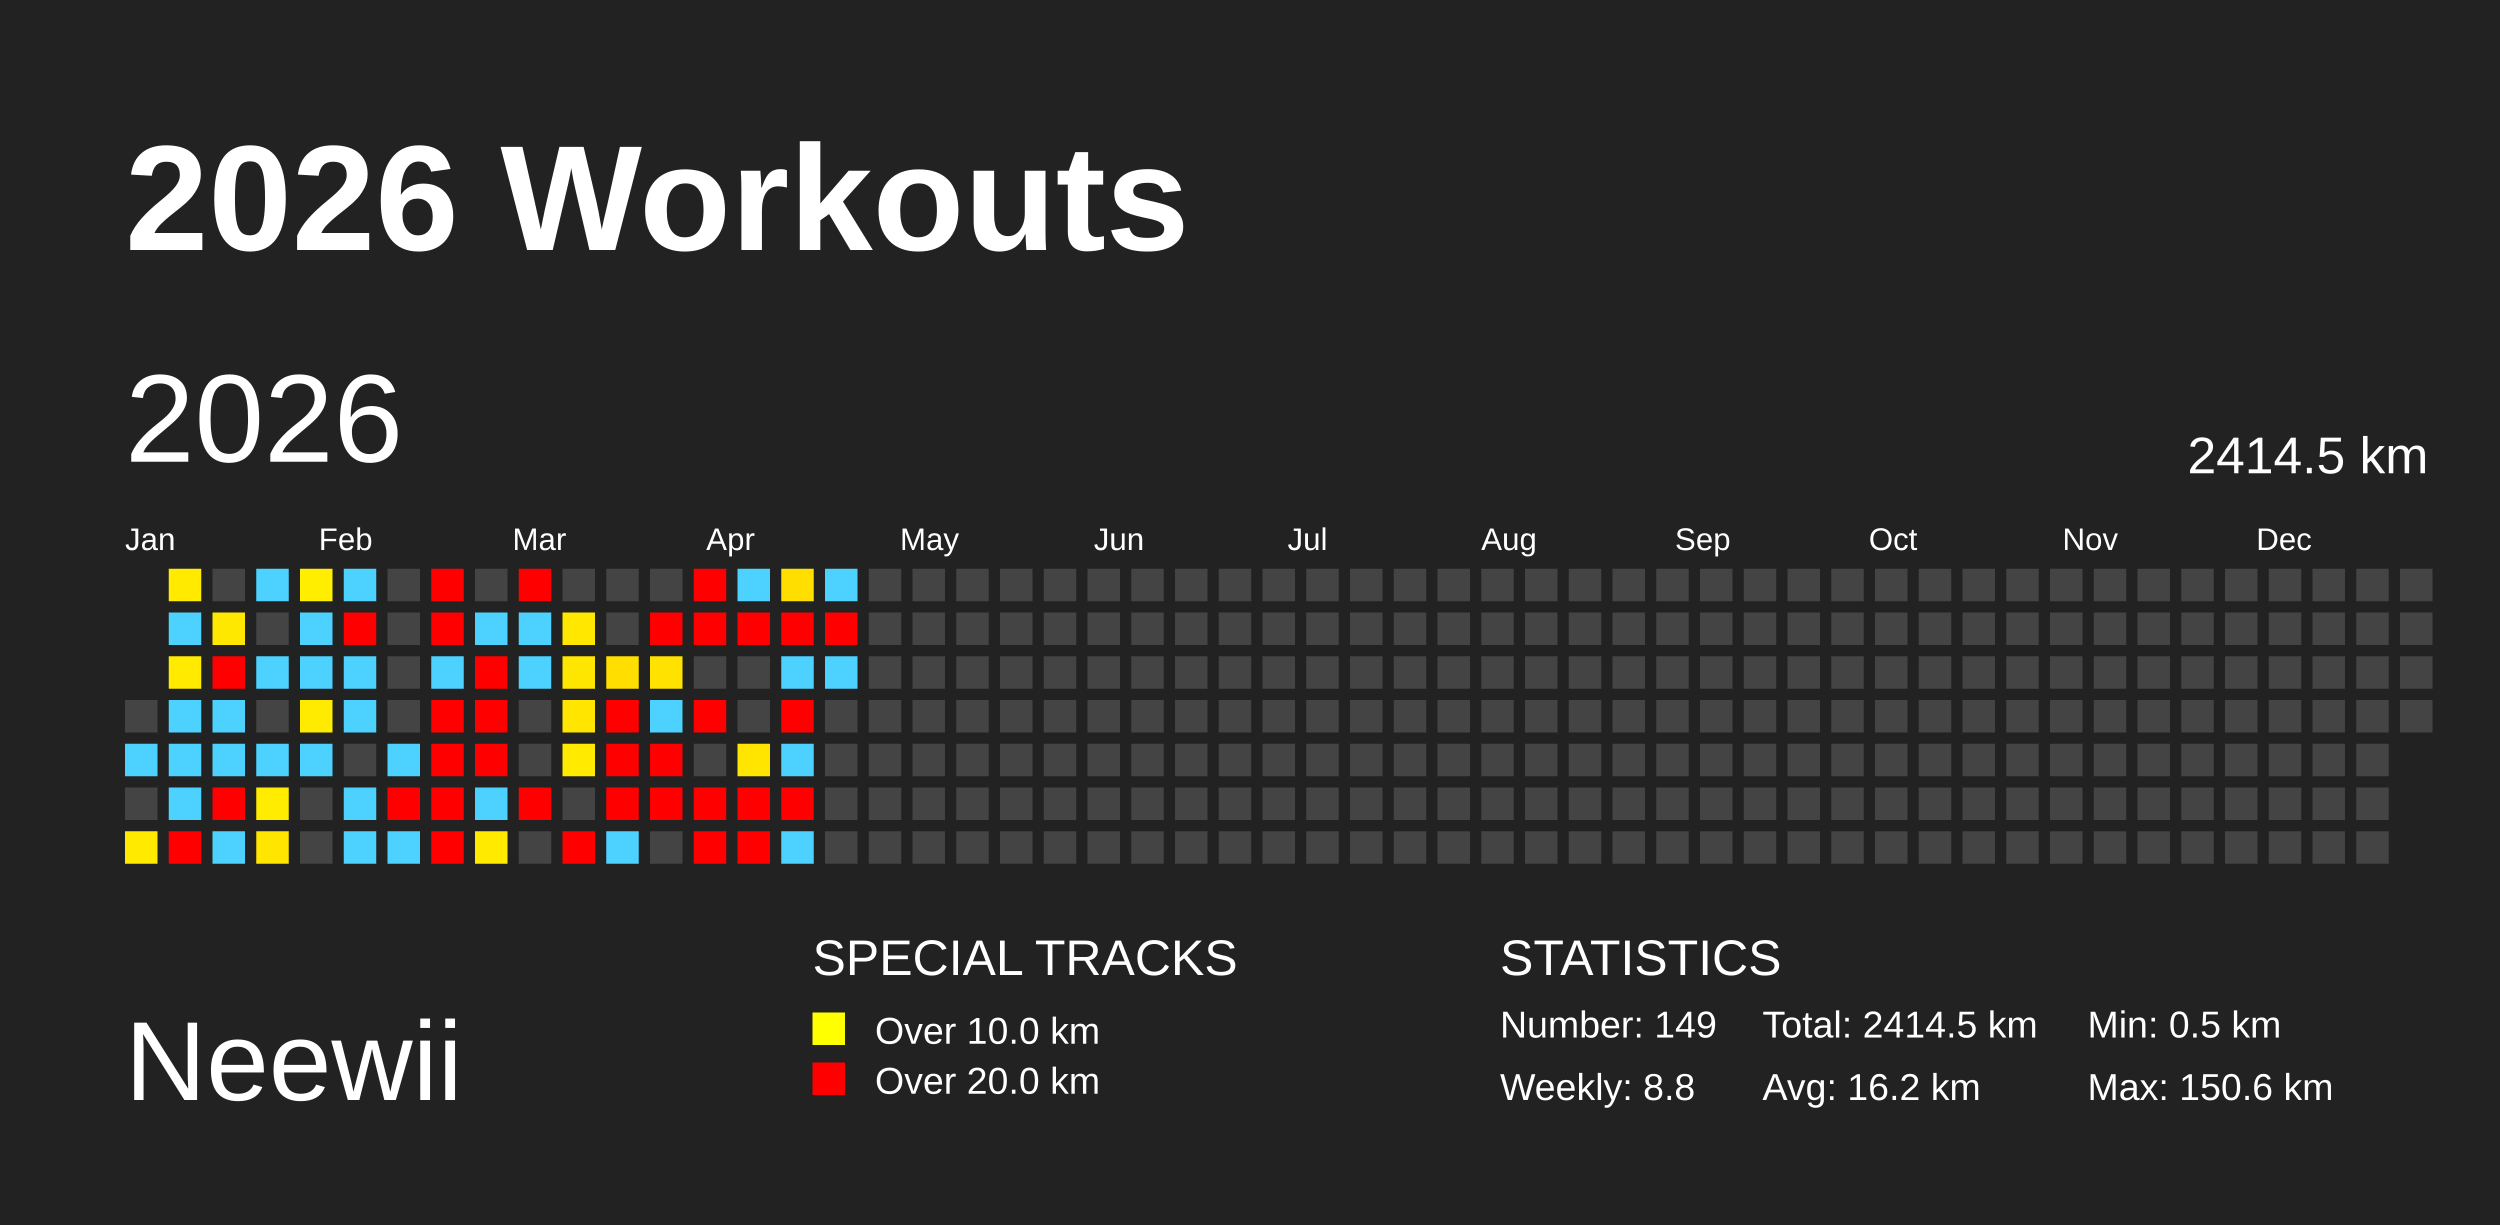
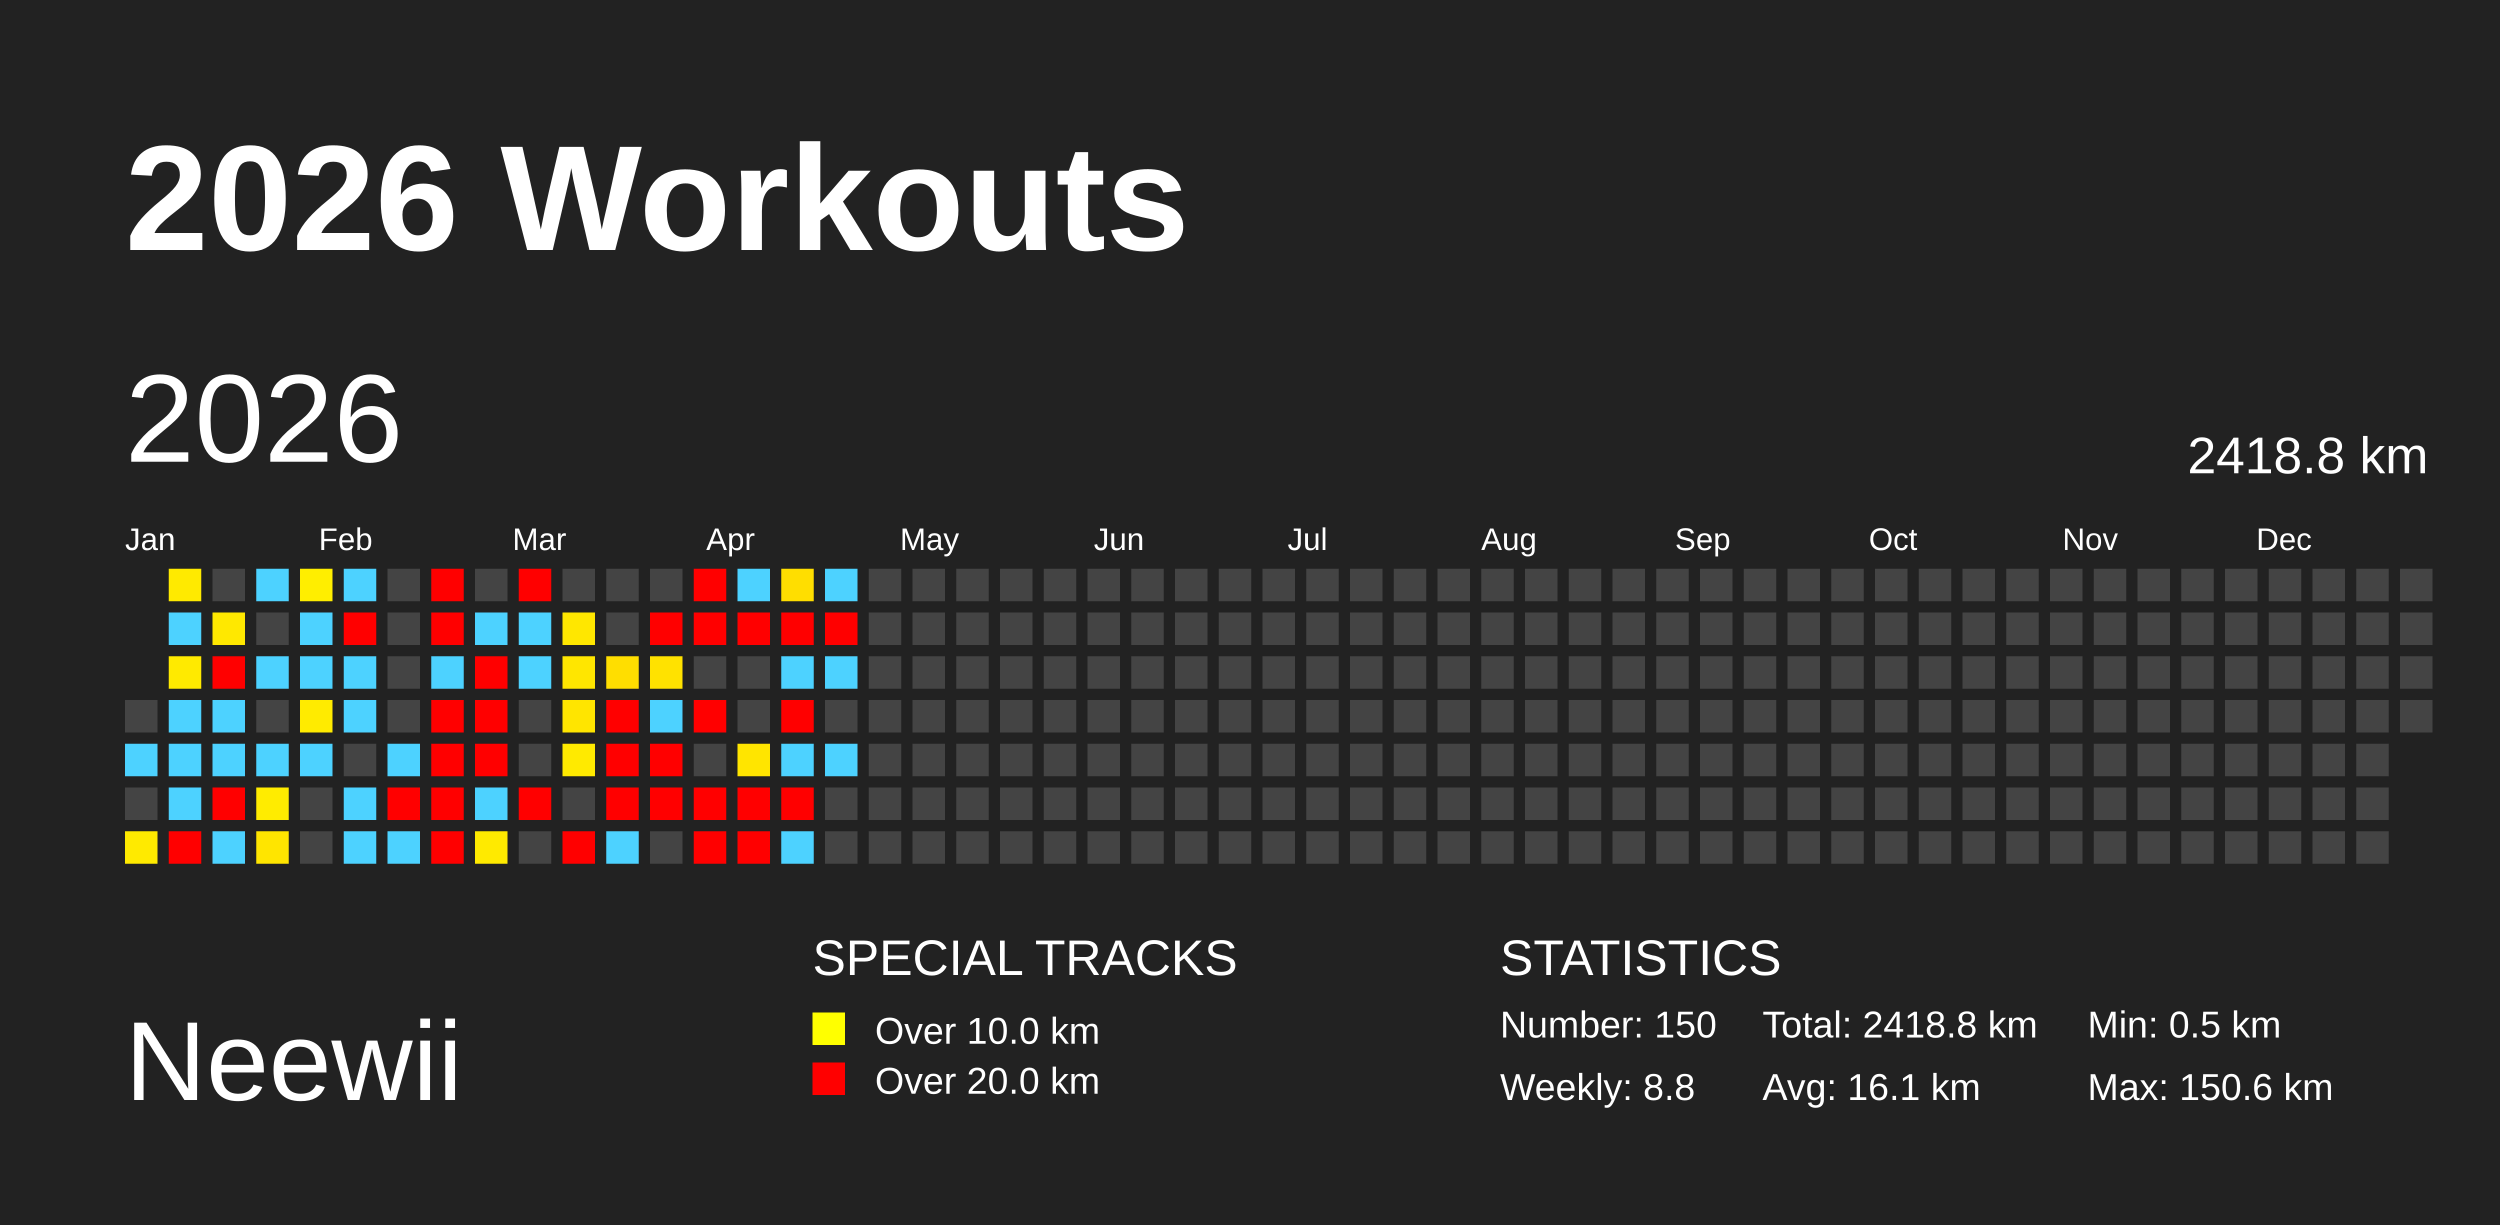
<svg xmlns="http://www.w3.org/2000/svg" baseProfile="full" height="98mm" version="1.1" viewBox="0,0,200,98" width="200mm">
  <defs />
  <rect fill="#222222" height="98" width="200" x="0" y="0" />
  <text fill="#FFFFFF" style="font-size:12px; font-family:Arial; font-weight:bold;" x="10" y="20">2026 Workouts</text>
  <text fill="#FFFFFF" style="font-size:9px; font-family:Arial" x="10" y="88">Neewii</text>
  <text fill="#FFFFFF" style="font-size:4px; font-family:Arial" x="65" y="78">SPECIAL TRACKS</text>
  <rect fill="yellow" height="2.6" width="2.6" x="65" y="81" />
  <text fill="#FFFFFF" style="font-size:3px; font-family:Arial" x="70" y="83.5">Over 10.0 km</text>
  <rect fill="red" height="2.6" width="2.6" x="65" y="85" />
  <text fill="#FFFFFF" style="font-size:3px; font-family:Arial" x="70" y="87.5">Over 20.0 km</text>
  <text fill="#FFFFFF" style="font-size:4px; font-family:Arial" x="120" y="78">STATISTICS</text>
-   <text fill="#FFFFFF" style="font-size:3px; font-family:Arial" x="120" y="83">Number: 149</text>
+   <text fill="#FFFFFF" style="font-size:3px; font-family:Arial" x="120" y="83">Number: 150</text>
  <text fill="#FFFFFF" style="font-size:3px; font-family:Arial" x="120" y="88">Weekly: 8.8</text>
-   <text fill="#FFFFFF" style="font-size:3px; font-family:Arial" x="141" y="83">Total: 2414.5 km</text>
-   <text fill="#FFFFFF" style="font-size:3px; font-family:Arial" x="141" y="88">Avg: 16.2 km</text>
+   <text fill="#FFFFFF" style="font-size:3px; font-family:Arial" x="141" y="83">Total: 2418.8 km</text>
+   <text fill="#FFFFFF" style="font-size:3px; font-family:Arial" x="141" y="88">Avg: 16.1 km</text>
  <text fill="#FFFFFF" style="font-size:3px; font-family:Arial" x="167" y="83">Min: 0.5 km</text>
  <text fill="#FFFFFF" style="font-size:3px; font-family:Arial" x="167" y="88">Max: 150.6 km</text>
  <text dominant-baseline="hanging" fill="#FFFFFF" style="font-size:10.0px; font-family:Arial;" x="10" y="30">2026</text>
-   <text dominant-baseline="hanging" fill="#FFFFFF" style="font-size:4.125px; font-family:Arial;" x="175" y="35">2414.5 km</text>
+   <text dominant-baseline="hanging" fill="#FFFFFF" style="font-size:4.125px; font-family:Arial;" x="175" y="35">2418.8 km</text>
  <text fill="#FFFFFF" style="font-size:2.5px; font-family:Arial" x="10.0" y="44">Jan</text>
  <text fill="#FFFFFF" style="font-size:2.5px; font-family:Arial" x="25.5" y="44">Feb</text>
  <text fill="#FFFFFF" style="font-size:2.5px; font-family:Arial" x="41.0" y="44">Mar</text>
  <text fill="#FFFFFF" style="font-size:2.5px; font-family:Arial" x="56.5" y="44">Apr</text>
  <text fill="#FFFFFF" style="font-size:2.5px; font-family:Arial" x="72.0" y="44">May</text>
  <text fill="#FFFFFF" style="font-size:2.5px; font-family:Arial" x="87.5" y="44">Jun</text>
  <text fill="#FFFFFF" style="font-size:2.5px; font-family:Arial" x="103.0" y="44">Jul</text>
  <text fill="#FFFFFF" style="font-size:2.5px; font-family:Arial" x="118.5" y="44">Aug</text>
  <text fill="#FFFFFF" style="font-size:2.5px; font-family:Arial" x="134.0" y="44">Sep</text>
  <text fill="#FFFFFF" style="font-size:2.5px; font-family:Arial" x="149.5" y="44">Oct</text>
  <text fill="#FFFFFF" style="font-size:2.5px; font-family:Arial" x="165.0" y="44">Nov</text>
  <text fill="#FFFFFF" style="font-size:2.5px; font-family:Arial" x="180.5" y="44">Dec</text>
  <rect fill="#444444" height="2.6" width="2.6" x="10.0" y="56.0" />
  <rect fill="#4dd2ff" height="2.6" width="2.6" x="10.0" y="59.5" />
  <rect fill="#444444" height="2.6" width="2.6" x="10.0" y="63.0" />
  <rect fill="#ffea00" height="2.6" width="2.6" x="10.0" y="66.5" />
  <rect fill="#ffea00" height="2.6" width="2.6" x="13.5" y="45.5" />
  <rect fill="#4dd2ff" height="2.6" width="2.6" x="13.5" y="49.0" />
  <rect fill="#ffea00" height="2.6" width="2.6" x="13.5" y="52.5" />
  <rect fill="#4dd2ff" height="2.6" width="2.6" x="13.5" y="56.0" />
  <rect fill="#4dd2ff" height="2.6" width="2.6" x="13.5" y="59.5" />
  <rect fill="#4dd2ff" height="2.6" width="2.6" x="13.5" y="63.0" />
  <rect fill="red" height="2.6" width="2.6" x="13.5" y="66.5" />
  <rect fill="#444444" height="2.6" width="2.6" x="17.0" y="45.5" />
  <rect fill="#ffe800" height="2.6" width="2.6" x="17.0" y="49.0" />
  <rect fill="red" height="2.6" width="2.6" x="17.0" y="52.5" />
  <rect fill="#4dd2ff" height="2.6" width="2.6" x="17.0" y="56.0" />
  <rect fill="#4dd2ff" height="2.6" width="2.6" x="17.0" y="59.5" />
  <rect fill="red" height="2.6" width="2.6" x="17.0" y="63.0" />
  <rect fill="#4dd2ff" height="2.6" width="2.6" x="17.0" y="66.5" />
  <rect fill="#4dd2ff" height="2.6" width="2.6" x="20.5" y="45.5" />
  <rect fill="#444444" height="2.6" width="2.6" x="20.5" y="49.0" />
  <rect fill="#4dd2ff" height="2.6" width="2.6" x="20.5" y="52.5" />
  <rect fill="#444444" height="2.6" width="2.6" x="20.5" y="56.0" />
  <rect fill="#4dd2ff" height="2.6" width="2.6" x="20.5" y="59.5" />
  <rect fill="#ffec00" height="2.6" width="2.6" x="20.5" y="63.0" />
  <rect fill="#ffe500" height="2.6" width="2.6" x="20.5" y="66.5" />
  <rect fill="#ffee00" height="2.6" width="2.6" x="24.0" y="45.5" />
  <rect fill="#4dd2ff" height="2.6" width="2.6" x="24.0" y="49.0" />
  <rect fill="#4dd2ff" height="2.6" width="2.6" x="24.0" y="52.5" />
  <rect fill="#ffeb00" height="2.6" width="2.6" x="24.0" y="56.0" />
  <rect fill="#4dd2ff" height="2.6" width="2.6" x="24.0" y="59.5" />
  <rect fill="#444444" height="2.6" width="2.6" x="24.0" y="63.0" />
  <rect fill="#444444" height="2.6" width="2.6" x="24.0" y="66.5" />
  <rect fill="#4dd2ff" height="2.6" width="2.6" x="27.5" y="45.5" />
  <rect fill="red" height="2.6" width="2.6" x="27.5" y="49.0" />
  <rect fill="#4dd2ff" height="2.6" width="2.6" x="27.5" y="52.5" />
  <rect fill="#4dd2ff" height="2.6" width="2.6" x="27.5" y="56.0" />
  <rect fill="#444444" height="2.6" width="2.6" x="27.5" y="59.5" />
  <rect fill="#4dd2ff" height="2.6" width="2.6" x="27.5" y="63.0" />
  <rect fill="#4dd2ff" height="2.6" width="2.6" x="27.5" y="66.5" />
  <rect fill="#444444" height="2.6" width="2.6" x="31.0" y="45.5" />
  <rect fill="#444444" height="2.6" width="2.6" x="31.0" y="49.0" />
  <rect fill="#444444" height="2.6" width="2.6" x="31.0" y="52.5" />
  <rect fill="#444444" height="2.6" width="2.6" x="31.0" y="56.0" />
  <rect fill="#4dd2ff" height="2.6" width="2.6" x="31.0" y="59.5" />
  <rect fill="red" height="2.6" width="2.6" x="31.0" y="63.0" />
  <rect fill="#4dd2ff" height="2.6" width="2.6" x="31.0" y="66.5" />
  <rect fill="red" height="2.6" width="2.6" x="34.5" y="45.5" />
  <rect fill="red" height="2.6" width="2.6" x="34.5" y="49.0" />
  <rect fill="#4dd2ff" height="2.6" width="2.6" x="34.5" y="52.5" />
  <rect fill="red" height="2.6" width="2.6" x="34.5" y="56.0" />
  <rect fill="red" height="2.6" width="2.6" x="34.5" y="59.5" />
  <rect fill="red" height="2.6" width="2.6" x="34.5" y="63.0" />
  <rect fill="red" height="2.6" width="2.6" x="34.5" y="66.5" />
  <rect fill="#444444" height="2.6" width="2.6" x="38.0" y="45.5" />
  <rect fill="#4dd2ff" height="2.6" width="2.6" x="38.0" y="49.0" />
  <rect fill="red" height="2.6" width="2.6" x="38.0" y="52.5" />
  <rect fill="red" height="2.6" width="2.6" x="38.0" y="56.0" />
  <rect fill="red" height="2.6" width="2.6" x="38.0" y="59.5" />
  <rect fill="#4dd2ff" height="2.6" width="2.6" x="38.0" y="63.0" />
  <rect fill="#ffea00" height="2.6" width="2.6" x="38.0" y="66.5" />
  <rect fill="red" height="2.6" width="2.6" x="41.5" y="45.5" />
  <rect fill="#4dd2ff" height="2.6" width="2.6" x="41.5" y="49.0" />
  <rect fill="#4dd2ff" height="2.6" width="2.6" x="41.5" y="52.5" />
  <rect fill="#444444" height="2.6" width="2.6" x="41.5" y="56.0" />
  <rect fill="#444444" height="2.6" width="2.6" x="41.5" y="59.5" />
  <rect fill="red" height="2.6" width="2.6" x="41.5" y="63.0" />
  <rect fill="#444444" height="2.6" width="2.6" x="41.5" y="66.5" />
  <rect fill="#444444" height="2.6" width="2.6" x="45.0" y="45.5" />
  <rect fill="#ffe700" height="2.6" width="2.6" x="45.0" y="49.0" />
  <rect fill="#ffe600" height="2.6" width="2.6" x="45.0" y="52.5" />
  <rect fill="#ffe500" height="2.6" width="2.6" x="45.0" y="56.0" />
  <rect fill="#ffea00" height="2.6" width="2.6" x="45.0" y="59.5" />
  <rect fill="#444444" height="2.6" width="2.6" x="45.0" y="63.0" />
  <rect fill="red" height="2.6" width="2.6" x="45.0" y="66.5" />
  <rect fill="#444444" height="2.6" width="2.6" x="48.5" y="45.5" />
  <rect fill="#444444" height="2.6" width="2.6" x="48.5" y="49.0" />
  <rect fill="#ffde00" height="2.6" width="2.6" x="48.5" y="52.5" />
  <rect fill="red" height="2.6" width="2.6" x="48.5" y="56.0" />
  <rect fill="red" height="2.6" width="2.6" x="48.5" y="59.5" />
  <rect fill="red" height="2.6" width="2.6" x="48.5" y="63.0" />
  <rect fill="#4dd2ff" height="2.6" width="2.6" x="48.5" y="66.5" />
  <rect fill="#444444" height="2.6" width="2.6" x="52.0" y="45.5" />
  <rect fill="red" height="2.6" width="2.6" x="52.0" y="49.0" />
  <rect fill="#ffe200" height="2.6" width="2.6" x="52.0" y="52.5" />
  <rect fill="#4dd2ff" height="2.6" width="2.6" x="52.0" y="56.0" />
  <rect fill="red" height="2.6" width="2.6" x="52.0" y="59.5" />
  <rect fill="red" height="2.6" width="2.6" x="52.0" y="63.0" />
  <rect fill="#444444" height="2.6" width="2.6" x="52.0" y="66.5" />
  <rect fill="red" height="2.6" width="2.6" x="55.5" y="45.5" />
  <rect fill="red" height="2.6" width="2.6" x="55.5" y="49.0" />
  <rect fill="#444444" height="2.6" width="2.6" x="55.5" y="52.5" />
  <rect fill="red" height="2.6" width="2.6" x="55.5" y="56.0" />
  <rect fill="#444444" height="2.6" width="2.6" x="55.5" y="59.5" />
  <rect fill="red" height="2.6" width="2.6" x="55.5" y="63.0" />
  <rect fill="red" height="2.6" width="2.6" x="55.5" y="66.5" />
  <rect fill="#4dd2ff" height="2.6" width="2.6" x="59.0" y="45.5" />
  <rect fill="red" height="2.6" width="2.6" x="59.0" y="49.0" />
  <rect fill="#444444" height="2.6" width="2.6" x="59.0" y="52.5" />
  <rect fill="#444444" height="2.6" width="2.6" x="59.0" y="56.0" />
  <rect fill="#ffe500" height="2.6" width="2.6" x="59.0" y="59.5" />
  <rect fill="red" height="2.6" width="2.6" x="59.0" y="63.0" />
  <rect fill="red" height="2.6" width="2.6" x="59.0" y="66.5" />
  <rect fill="#ffde00" height="2.6" width="2.6" x="62.5" y="45.5" />
  <rect fill="red" height="2.6" width="2.6" x="62.5" y="49.0" />
  <rect fill="#4dd2ff" height="2.6" width="2.6" x="62.5" y="52.5" />
  <rect fill="red" height="2.6" width="2.6" x="62.5" y="56.0" />
  <rect fill="#4dd2ff" height="2.6" width="2.6" x="62.5" y="59.5" />
  <rect fill="red" height="2.6" width="2.6" x="62.5" y="63.0" />
  <rect fill="#4dd2ff" height="2.6" width="2.6" x="62.5" y="66.5" />
  <rect fill="#4dd2ff" height="2.6" width="2.6" x="66.0" y="45.5" />
  <rect fill="red" height="2.6" width="2.6" x="66.0" y="49.0" />
  <rect fill="#4dd2ff" height="2.6" width="2.6" x="66.0" y="52.5" />
  <rect fill="#444444" height="2.6" width="2.6" x="66.0" y="56.0" />
-   <rect fill="#444444" height="2.6" width="2.6" x="66.0" y="59.5" />
+   <rect fill="#4dd2ff" height="2.6" width="2.6" x="66.0" y="59.5" />
  <rect fill="#444444" height="2.6" width="2.6" x="66.0" y="63.0" />
  <rect fill="#444444" height="2.6" width="2.6" x="66.0" y="66.5" />
  <rect fill="#444444" height="2.6" width="2.6" x="69.5" y="45.5" />
  <rect fill="#444444" height="2.6" width="2.6" x="69.5" y="49.0" />
  <rect fill="#444444" height="2.6" width="2.6" x="69.5" y="52.5" />
  <rect fill="#444444" height="2.6" width="2.6" x="69.5" y="56.0" />
  <rect fill="#444444" height="2.6" width="2.6" x="69.5" y="59.5" />
  <rect fill="#444444" height="2.6" width="2.6" x="69.5" y="63.0" />
  <rect fill="#444444" height="2.6" width="2.6" x="69.5" y="66.5" />
  <rect fill="#444444" height="2.6" width="2.6" x="73.0" y="45.5" />
  <rect fill="#444444" height="2.6" width="2.6" x="73.0" y="49.0" />
  <rect fill="#444444" height="2.6" width="2.6" x="73.0" y="52.5" />
  <rect fill="#444444" height="2.6" width="2.6" x="73.0" y="56.0" />
  <rect fill="#444444" height="2.6" width="2.6" x="73.0" y="59.5" />
  <rect fill="#444444" height="2.6" width="2.6" x="73.0" y="63.0" />
  <rect fill="#444444" height="2.6" width="2.6" x="73.0" y="66.5" />
  <rect fill="#444444" height="2.6" width="2.6" x="76.5" y="45.5" />
  <rect fill="#444444" height="2.6" width="2.6" x="76.5" y="49.0" />
  <rect fill="#444444" height="2.6" width="2.6" x="76.5" y="52.5" />
  <rect fill="#444444" height="2.6" width="2.6" x="76.5" y="56.0" />
  <rect fill="#444444" height="2.6" width="2.6" x="76.5" y="59.5" />
  <rect fill="#444444" height="2.6" width="2.6" x="76.5" y="63.0" />
  <rect fill="#444444" height="2.6" width="2.6" x="76.5" y="66.5" />
  <rect fill="#444444" height="2.6" width="2.6" x="80.0" y="45.5" />
  <rect fill="#444444" height="2.6" width="2.6" x="80.0" y="49.0" />
  <rect fill="#444444" height="2.6" width="2.6" x="80.0" y="52.5" />
  <rect fill="#444444" height="2.6" width="2.6" x="80.0" y="56.0" />
  <rect fill="#444444" height="2.6" width="2.6" x="80.0" y="59.5" />
  <rect fill="#444444" height="2.6" width="2.6" x="80.0" y="63.0" />
  <rect fill="#444444" height="2.6" width="2.6" x="80.0" y="66.5" />
  <rect fill="#444444" height="2.6" width="2.6" x="83.5" y="45.5" />
  <rect fill="#444444" height="2.6" width="2.6" x="83.5" y="49.0" />
  <rect fill="#444444" height="2.6" width="2.6" x="83.5" y="52.5" />
  <rect fill="#444444" height="2.6" width="2.6" x="83.5" y="56.0" />
  <rect fill="#444444" height="2.6" width="2.6" x="83.5" y="59.5" />
  <rect fill="#444444" height="2.6" width="2.6" x="83.5" y="63.0" />
  <rect fill="#444444" height="2.6" width="2.6" x="83.5" y="66.5" />
  <rect fill="#444444" height="2.6" width="2.6" x="87.0" y="45.5" />
  <rect fill="#444444" height="2.6" width="2.6" x="87.0" y="49.0" />
  <rect fill="#444444" height="2.6" width="2.6" x="87.0" y="52.5" />
  <rect fill="#444444" height="2.6" width="2.6" x="87.0" y="56.0" />
  <rect fill="#444444" height="2.6" width="2.6" x="87.0" y="59.5" />
  <rect fill="#444444" height="2.6" width="2.6" x="87.0" y="63.0" />
  <rect fill="#444444" height="2.6" width="2.6" x="87.0" y="66.5" />
  <rect fill="#444444" height="2.6" width="2.6" x="90.5" y="45.5" />
  <rect fill="#444444" height="2.6" width="2.6" x="90.5" y="49.0" />
  <rect fill="#444444" height="2.6" width="2.6" x="90.5" y="52.5" />
  <rect fill="#444444" height="2.6" width="2.6" x="90.5" y="56.0" />
  <rect fill="#444444" height="2.6" width="2.6" x="90.5" y="59.5" />
  <rect fill="#444444" height="2.6" width="2.6" x="90.5" y="63.0" />
  <rect fill="#444444" height="2.6" width="2.6" x="90.5" y="66.5" />
  <rect fill="#444444" height="2.6" width="2.6" x="94.0" y="45.5" />
  <rect fill="#444444" height="2.6" width="2.6" x="94.0" y="49.0" />
  <rect fill="#444444" height="2.6" width="2.6" x="94.0" y="52.5" />
  <rect fill="#444444" height="2.6" width="2.6" x="94.0" y="56.0" />
  <rect fill="#444444" height="2.6" width="2.6" x="94.0" y="59.5" />
  <rect fill="#444444" height="2.6" width="2.6" x="94.0" y="63.0" />
  <rect fill="#444444" height="2.6" width="2.6" x="94.0" y="66.5" />
  <rect fill="#444444" height="2.6" width="2.6" x="97.5" y="45.5" />
  <rect fill="#444444" height="2.6" width="2.6" x="97.5" y="49.0" />
  <rect fill="#444444" height="2.6" width="2.6" x="97.5" y="52.5" />
  <rect fill="#444444" height="2.6" width="2.6" x="97.5" y="56.0" />
  <rect fill="#444444" height="2.6" width="2.6" x="97.5" y="59.5" />
  <rect fill="#444444" height="2.6" width="2.6" x="97.5" y="63.0" />
  <rect fill="#444444" height="2.6" width="2.6" x="97.5" y="66.5" />
  <rect fill="#444444" height="2.6" width="2.6" x="101.0" y="45.5" />
  <rect fill="#444444" height="2.6" width="2.6" x="101.0" y="49.0" />
  <rect fill="#444444" height="2.6" width="2.6" x="101.0" y="52.5" />
  <rect fill="#444444" height="2.6" width="2.6" x="101.0" y="56.0" />
  <rect fill="#444444" height="2.6" width="2.6" x="101.0" y="59.5" />
  <rect fill="#444444" height="2.6" width="2.6" x="101.0" y="63.0" />
  <rect fill="#444444" height="2.6" width="2.6" x="101.0" y="66.5" />
  <rect fill="#444444" height="2.6" width="2.6" x="104.5" y="45.5" />
  <rect fill="#444444" height="2.6" width="2.6" x="104.5" y="49.0" />
  <rect fill="#444444" height="2.6" width="2.6" x="104.5" y="52.5" />
  <rect fill="#444444" height="2.6" width="2.6" x="104.5" y="56.0" />
  <rect fill="#444444" height="2.6" width="2.6" x="104.5" y="59.5" />
  <rect fill="#444444" height="2.6" width="2.6" x="104.5" y="63.0" />
  <rect fill="#444444" height="2.6" width="2.6" x="104.5" y="66.5" />
  <rect fill="#444444" height="2.6" width="2.6" x="108.0" y="45.5" />
  <rect fill="#444444" height="2.6" width="2.6" x="108.0" y="49.0" />
  <rect fill="#444444" height="2.6" width="2.6" x="108.0" y="52.5" />
  <rect fill="#444444" height="2.6" width="2.6" x="108.0" y="56.0" />
  <rect fill="#444444" height="2.6" width="2.6" x="108.0" y="59.5" />
  <rect fill="#444444" height="2.6" width="2.6" x="108.0" y="63.0" />
  <rect fill="#444444" height="2.6" width="2.6" x="108.0" y="66.5" />
  <rect fill="#444444" height="2.6" width="2.6" x="111.5" y="45.5" />
  <rect fill="#444444" height="2.6" width="2.6" x="111.5" y="49.0" />
  <rect fill="#444444" height="2.6" width="2.6" x="111.5" y="52.5" />
  <rect fill="#444444" height="2.6" width="2.6" x="111.5" y="56.0" />
  <rect fill="#444444" height="2.6" width="2.6" x="111.5" y="59.5" />
  <rect fill="#444444" height="2.6" width="2.6" x="111.5" y="63.0" />
  <rect fill="#444444" height="2.6" width="2.6" x="111.5" y="66.5" />
  <rect fill="#444444" height="2.6" width="2.6" x="115.0" y="45.5" />
  <rect fill="#444444" height="2.6" width="2.6" x="115.0" y="49.0" />
  <rect fill="#444444" height="2.6" width="2.6" x="115.0" y="52.5" />
  <rect fill="#444444" height="2.6" width="2.6" x="115.0" y="56.0" />
  <rect fill="#444444" height="2.6" width="2.6" x="115.0" y="59.5" />
  <rect fill="#444444" height="2.6" width="2.6" x="115.0" y="63.0" />
  <rect fill="#444444" height="2.6" width="2.6" x="115.0" y="66.5" />
  <rect fill="#444444" height="2.6" width="2.6" x="118.5" y="45.5" />
  <rect fill="#444444" height="2.6" width="2.6" x="118.5" y="49.0" />
  <rect fill="#444444" height="2.6" width="2.6" x="118.5" y="52.5" />
  <rect fill="#444444" height="2.6" width="2.6" x="118.5" y="56.0" />
  <rect fill="#444444" height="2.6" width="2.6" x="118.5" y="59.5" />
  <rect fill="#444444" height="2.6" width="2.6" x="118.5" y="63.0" />
  <rect fill="#444444" height="2.6" width="2.6" x="118.5" y="66.5" />
  <rect fill="#444444" height="2.6" width="2.6" x="122.0" y="45.5" />
  <rect fill="#444444" height="2.6" width="2.6" x="122.0" y="49.0" />
  <rect fill="#444444" height="2.6" width="2.6" x="122.0" y="52.5" />
  <rect fill="#444444" height="2.6" width="2.6" x="122.0" y="56.0" />
  <rect fill="#444444" height="2.6" width="2.6" x="122.0" y="59.5" />
  <rect fill="#444444" height="2.6" width="2.6" x="122.0" y="63.0" />
  <rect fill="#444444" height="2.6" width="2.6" x="122.0" y="66.5" />
  <rect fill="#444444" height="2.6" width="2.6" x="125.5" y="45.5" />
  <rect fill="#444444" height="2.6" width="2.6" x="125.5" y="49.0" />
  <rect fill="#444444" height="2.6" width="2.6" x="125.5" y="52.5" />
  <rect fill="#444444" height="2.6" width="2.6" x="125.5" y="56.0" />
  <rect fill="#444444" height="2.6" width="2.6" x="125.5" y="59.5" />
  <rect fill="#444444" height="2.6" width="2.6" x="125.5" y="63.0" />
  <rect fill="#444444" height="2.6" width="2.6" x="125.5" y="66.5" />
  <rect fill="#444444" height="2.6" width="2.6" x="129.0" y="45.5" />
  <rect fill="#444444" height="2.6" width="2.6" x="129.0" y="49.0" />
  <rect fill="#444444" height="2.6" width="2.6" x="129.0" y="52.5" />
  <rect fill="#444444" height="2.6" width="2.6" x="129.0" y="56.0" />
  <rect fill="#444444" height="2.6" width="2.6" x="129.0" y="59.5" />
  <rect fill="#444444" height="2.6" width="2.6" x="129.0" y="63.0" />
  <rect fill="#444444" height="2.6" width="2.6" x="129.0" y="66.5" />
  <rect fill="#444444" height="2.6" width="2.6" x="132.5" y="45.5" />
  <rect fill="#444444" height="2.6" width="2.6" x="132.5" y="49.0" />
  <rect fill="#444444" height="2.6" width="2.6" x="132.5" y="52.5" />
  <rect fill="#444444" height="2.6" width="2.6" x="132.5" y="56.0" />
  <rect fill="#444444" height="2.6" width="2.6" x="132.5" y="59.5" />
  <rect fill="#444444" height="2.6" width="2.6" x="132.5" y="63.0" />
  <rect fill="#444444" height="2.6" width="2.6" x="132.5" y="66.5" />
  <rect fill="#444444" height="2.6" width="2.6" x="136.0" y="45.5" />
  <rect fill="#444444" height="2.6" width="2.6" x="136.0" y="49.0" />
  <rect fill="#444444" height="2.6" width="2.6" x="136.0" y="52.5" />
  <rect fill="#444444" height="2.6" width="2.6" x="136.0" y="56.0" />
  <rect fill="#444444" height="2.6" width="2.6" x="136.0" y="59.5" />
  <rect fill="#444444" height="2.6" width="2.6" x="136.0" y="63.0" />
  <rect fill="#444444" height="2.6" width="2.6" x="136.0" y="66.5" />
  <rect fill="#444444" height="2.6" width="2.6" x="139.5" y="45.5" />
  <rect fill="#444444" height="2.6" width="2.6" x="139.5" y="49.0" />
  <rect fill="#444444" height="2.6" width="2.6" x="139.5" y="52.5" />
  <rect fill="#444444" height="2.6" width="2.6" x="139.5" y="56.0" />
  <rect fill="#444444" height="2.6" width="2.6" x="139.5" y="59.5" />
  <rect fill="#444444" height="2.6" width="2.6" x="139.5" y="63.0" />
  <rect fill="#444444" height="2.6" width="2.6" x="139.5" y="66.5" />
  <rect fill="#444444" height="2.6" width="2.6" x="143.0" y="45.5" />
  <rect fill="#444444" height="2.6" width="2.6" x="143.0" y="49.0" />
  <rect fill="#444444" height="2.6" width="2.6" x="143.0" y="52.5" />
  <rect fill="#444444" height="2.6" width="2.6" x="143.0" y="56.0" />
  <rect fill="#444444" height="2.6" width="2.6" x="143.0" y="59.5" />
  <rect fill="#444444" height="2.6" width="2.6" x="143.0" y="63.0" />
  <rect fill="#444444" height="2.6" width="2.6" x="143.0" y="66.5" />
  <rect fill="#444444" height="2.6" width="2.6" x="146.5" y="45.5" />
  <rect fill="#444444" height="2.6" width="2.6" x="146.5" y="49.0" />
  <rect fill="#444444" height="2.6" width="2.6" x="146.5" y="52.5" />
  <rect fill="#444444" height="2.6" width="2.6" x="146.5" y="56.0" />
  <rect fill="#444444" height="2.6" width="2.6" x="146.5" y="59.5" />
  <rect fill="#444444" height="2.6" width="2.6" x="146.5" y="63.0" />
  <rect fill="#444444" height="2.6" width="2.6" x="146.5" y="66.5" />
  <rect fill="#444444" height="2.6" width="2.6" x="150.0" y="45.5" />
  <rect fill="#444444" height="2.6" width="2.6" x="150.0" y="49.0" />
  <rect fill="#444444" height="2.6" width="2.6" x="150.0" y="52.5" />
  <rect fill="#444444" height="2.6" width="2.6" x="150.0" y="56.0" />
  <rect fill="#444444" height="2.6" width="2.6" x="150.0" y="59.5" />
  <rect fill="#444444" height="2.6" width="2.6" x="150.0" y="63.0" />
  <rect fill="#444444" height="2.6" width="2.6" x="150.0" y="66.5" />
  <rect fill="#444444" height="2.6" width="2.6" x="153.5" y="45.5" />
  <rect fill="#444444" height="2.6" width="2.6" x="153.5" y="49.0" />
  <rect fill="#444444" height="2.6" width="2.6" x="153.5" y="52.5" />
  <rect fill="#444444" height="2.6" width="2.6" x="153.5" y="56.0" />
  <rect fill="#444444" height="2.6" width="2.6" x="153.5" y="59.5" />
  <rect fill="#444444" height="2.6" width="2.6" x="153.5" y="63.0" />
  <rect fill="#444444" height="2.6" width="2.6" x="153.5" y="66.5" />
  <rect fill="#444444" height="2.6" width="2.6" x="157.0" y="45.5" />
  <rect fill="#444444" height="2.6" width="2.6" x="157.0" y="49.0" />
  <rect fill="#444444" height="2.6" width="2.6" x="157.0" y="52.5" />
  <rect fill="#444444" height="2.6" width="2.6" x="157.0" y="56.0" />
  <rect fill="#444444" height="2.6" width="2.6" x="157.0" y="59.5" />
  <rect fill="#444444" height="2.6" width="2.6" x="157.0" y="63.0" />
  <rect fill="#444444" height="2.6" width="2.6" x="157.0" y="66.5" />
  <rect fill="#444444" height="2.6" width="2.6" x="160.5" y="45.5" />
  <rect fill="#444444" height="2.6" width="2.6" x="160.5" y="49.0" />
  <rect fill="#444444" height="2.6" width="2.6" x="160.5" y="52.5" />
  <rect fill="#444444" height="2.6" width="2.6" x="160.5" y="56.0" />
  <rect fill="#444444" height="2.6" width="2.6" x="160.5" y="59.5" />
  <rect fill="#444444" height="2.6" width="2.6" x="160.5" y="63.0" />
  <rect fill="#444444" height="2.6" width="2.6" x="160.5" y="66.5" />
  <rect fill="#444444" height="2.6" width="2.6" x="164.0" y="45.5" />
  <rect fill="#444444" height="2.6" width="2.6" x="164.0" y="49.0" />
  <rect fill="#444444" height="2.6" width="2.6" x="164.0" y="52.5" />
  <rect fill="#444444" height="2.6" width="2.6" x="164.0" y="56.0" />
  <rect fill="#444444" height="2.6" width="2.6" x="164.0" y="59.5" />
  <rect fill="#444444" height="2.6" width="2.6" x="164.0" y="63.0" />
  <rect fill="#444444" height="2.6" width="2.6" x="164.0" y="66.5" />
  <rect fill="#444444" height="2.6" width="2.6" x="167.5" y="45.5" />
  <rect fill="#444444" height="2.6" width="2.6" x="167.5" y="49.0" />
  <rect fill="#444444" height="2.6" width="2.6" x="167.5" y="52.5" />
  <rect fill="#444444" height="2.6" width="2.6" x="167.5" y="56.0" />
  <rect fill="#444444" height="2.6" width="2.6" x="167.5" y="59.5" />
  <rect fill="#444444" height="2.6" width="2.6" x="167.5" y="63.0" />
  <rect fill="#444444" height="2.6" width="2.6" x="167.5" y="66.5" />
  <rect fill="#444444" height="2.6" width="2.6" x="171.0" y="45.5" />
  <rect fill="#444444" height="2.6" width="2.6" x="171.0" y="49.0" />
  <rect fill="#444444" height="2.6" width="2.6" x="171.0" y="52.5" />
  <rect fill="#444444" height="2.6" width="2.6" x="171.0" y="56.0" />
  <rect fill="#444444" height="2.6" width="2.6" x="171.0" y="59.5" />
  <rect fill="#444444" height="2.6" width="2.6" x="171.0" y="63.0" />
  <rect fill="#444444" height="2.6" width="2.6" x="171.0" y="66.5" />
  <rect fill="#444444" height="2.6" width="2.6" x="174.5" y="45.5" />
  <rect fill="#444444" height="2.6" width="2.6" x="174.5" y="49.0" />
  <rect fill="#444444" height="2.6" width="2.6" x="174.5" y="52.5" />
  <rect fill="#444444" height="2.6" width="2.6" x="174.5" y="56.0" />
  <rect fill="#444444" height="2.6" width="2.6" x="174.5" y="59.5" />
  <rect fill="#444444" height="2.6" width="2.6" x="174.5" y="63.0" />
  <rect fill="#444444" height="2.6" width="2.6" x="174.5" y="66.5" />
  <rect fill="#444444" height="2.6" width="2.6" x="178.0" y="45.5" />
  <rect fill="#444444" height="2.6" width="2.6" x="178.0" y="49.0" />
  <rect fill="#444444" height="2.6" width="2.6" x="178.0" y="52.5" />
  <rect fill="#444444" height="2.6" width="2.6" x="178.0" y="56.0" />
  <rect fill="#444444" height="2.6" width="2.6" x="178.0" y="59.5" />
  <rect fill="#444444" height="2.6" width="2.6" x="178.0" y="63.0" />
  <rect fill="#444444" height="2.6" width="2.6" x="178.0" y="66.5" />
  <rect fill="#444444" height="2.6" width="2.6" x="181.5" y="45.5" />
  <rect fill="#444444" height="2.6" width="2.6" x="181.5" y="49.0" />
  <rect fill="#444444" height="2.6" width="2.6" x="181.5" y="52.5" />
  <rect fill="#444444" height="2.6" width="2.6" x="181.5" y="56.0" />
  <rect fill="#444444" height="2.6" width="2.6" x="181.5" y="59.5" />
  <rect fill="#444444" height="2.6" width="2.6" x="181.5" y="63.0" />
  <rect fill="#444444" height="2.6" width="2.6" x="181.5" y="66.5" />
  <rect fill="#444444" height="2.6" width="2.6" x="185.0" y="45.5" />
  <rect fill="#444444" height="2.6" width="2.6" x="185.0" y="49.0" />
  <rect fill="#444444" height="2.6" width="2.6" x="185.0" y="52.5" />
  <rect fill="#444444" height="2.6" width="2.6" x="185.0" y="56.0" />
  <rect fill="#444444" height="2.6" width="2.6" x="185.0" y="59.5" />
  <rect fill="#444444" height="2.6" width="2.6" x="185.0" y="63.0" />
  <rect fill="#444444" height="2.6" width="2.6" x="185.0" y="66.5" />
  <rect fill="#444444" height="2.6" width="2.6" x="188.5" y="45.5" />
  <rect fill="#444444" height="2.6" width="2.6" x="188.5" y="49.0" />
  <rect fill="#444444" height="2.6" width="2.6" x="188.5" y="52.5" />
  <rect fill="#444444" height="2.6" width="2.6" x="188.5" y="56.0" />
  <rect fill="#444444" height="2.6" width="2.6" x="188.5" y="59.5" />
  <rect fill="#444444" height="2.6" width="2.6" x="188.5" y="63.0" />
  <rect fill="#444444" height="2.6" width="2.6" x="188.5" y="66.5" />
  <rect fill="#444444" height="2.6" width="2.6" x="192.0" y="45.5" />
  <rect fill="#444444" height="2.6" width="2.6" x="192.0" y="49.0" />
  <rect fill="#444444" height="2.6" width="2.6" x="192.0" y="52.5" />
  <rect fill="#444444" height="2.6" width="2.6" x="192.0" y="56.0" />
</svg>
